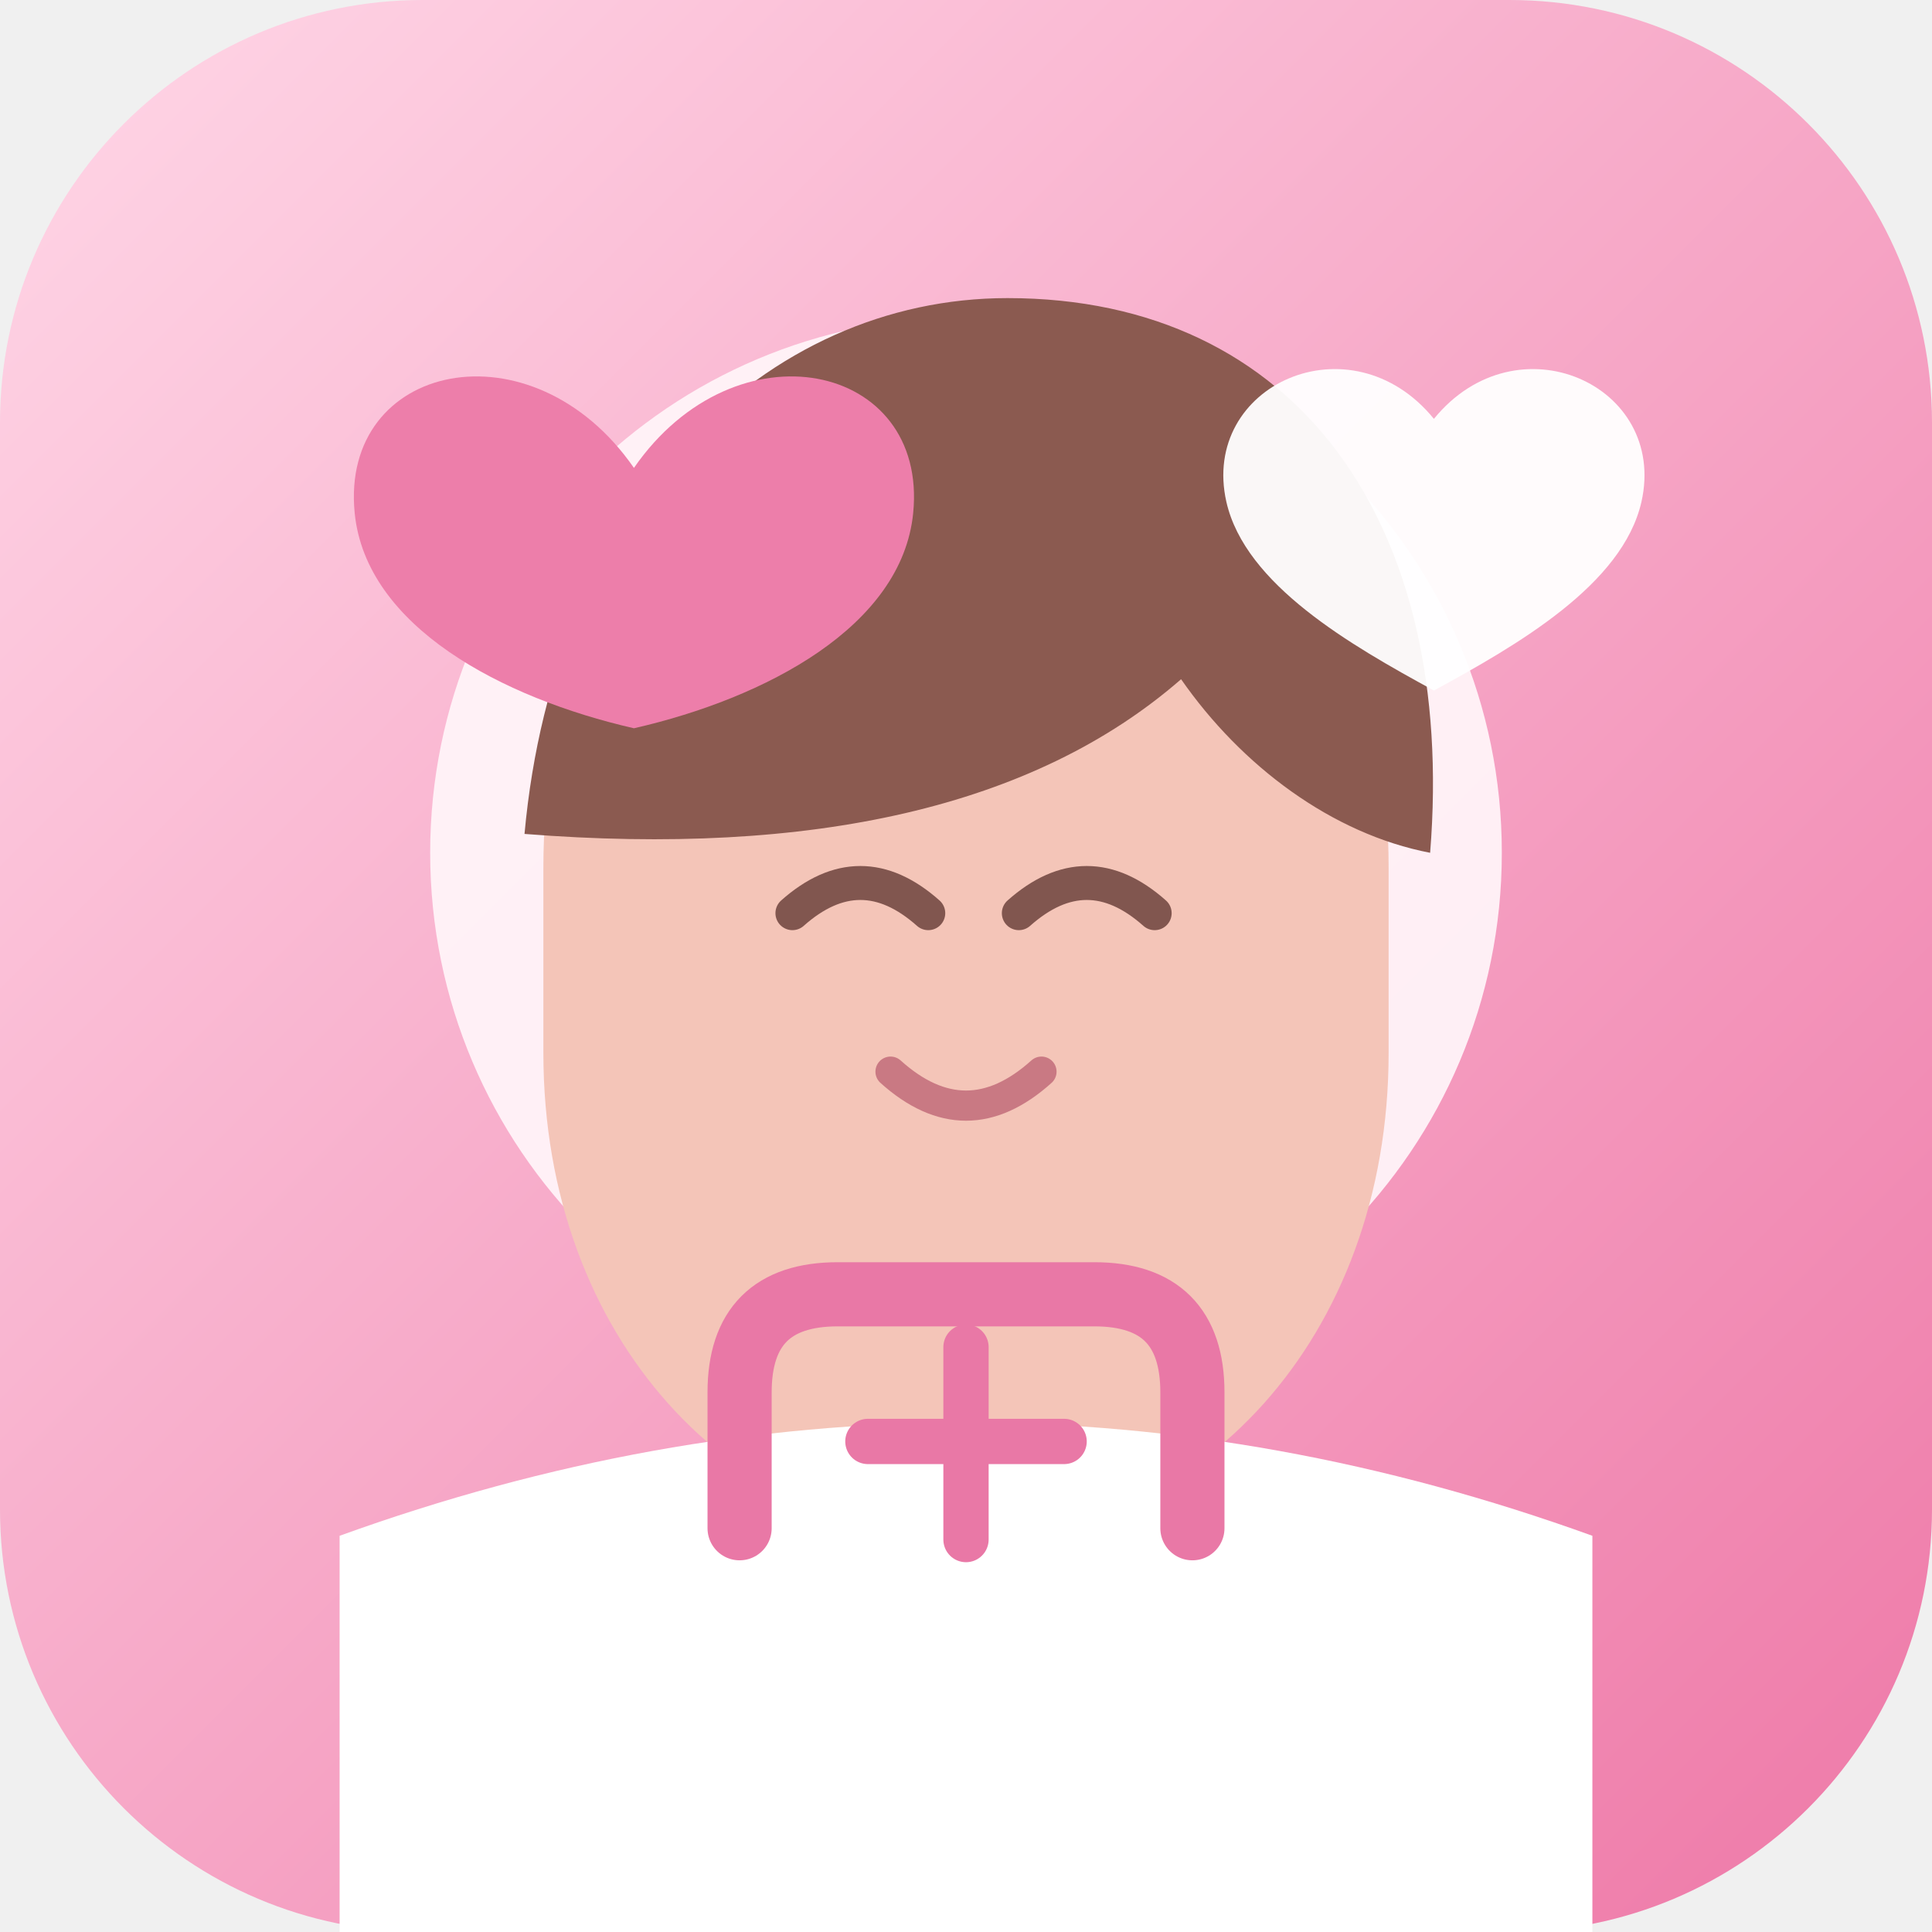
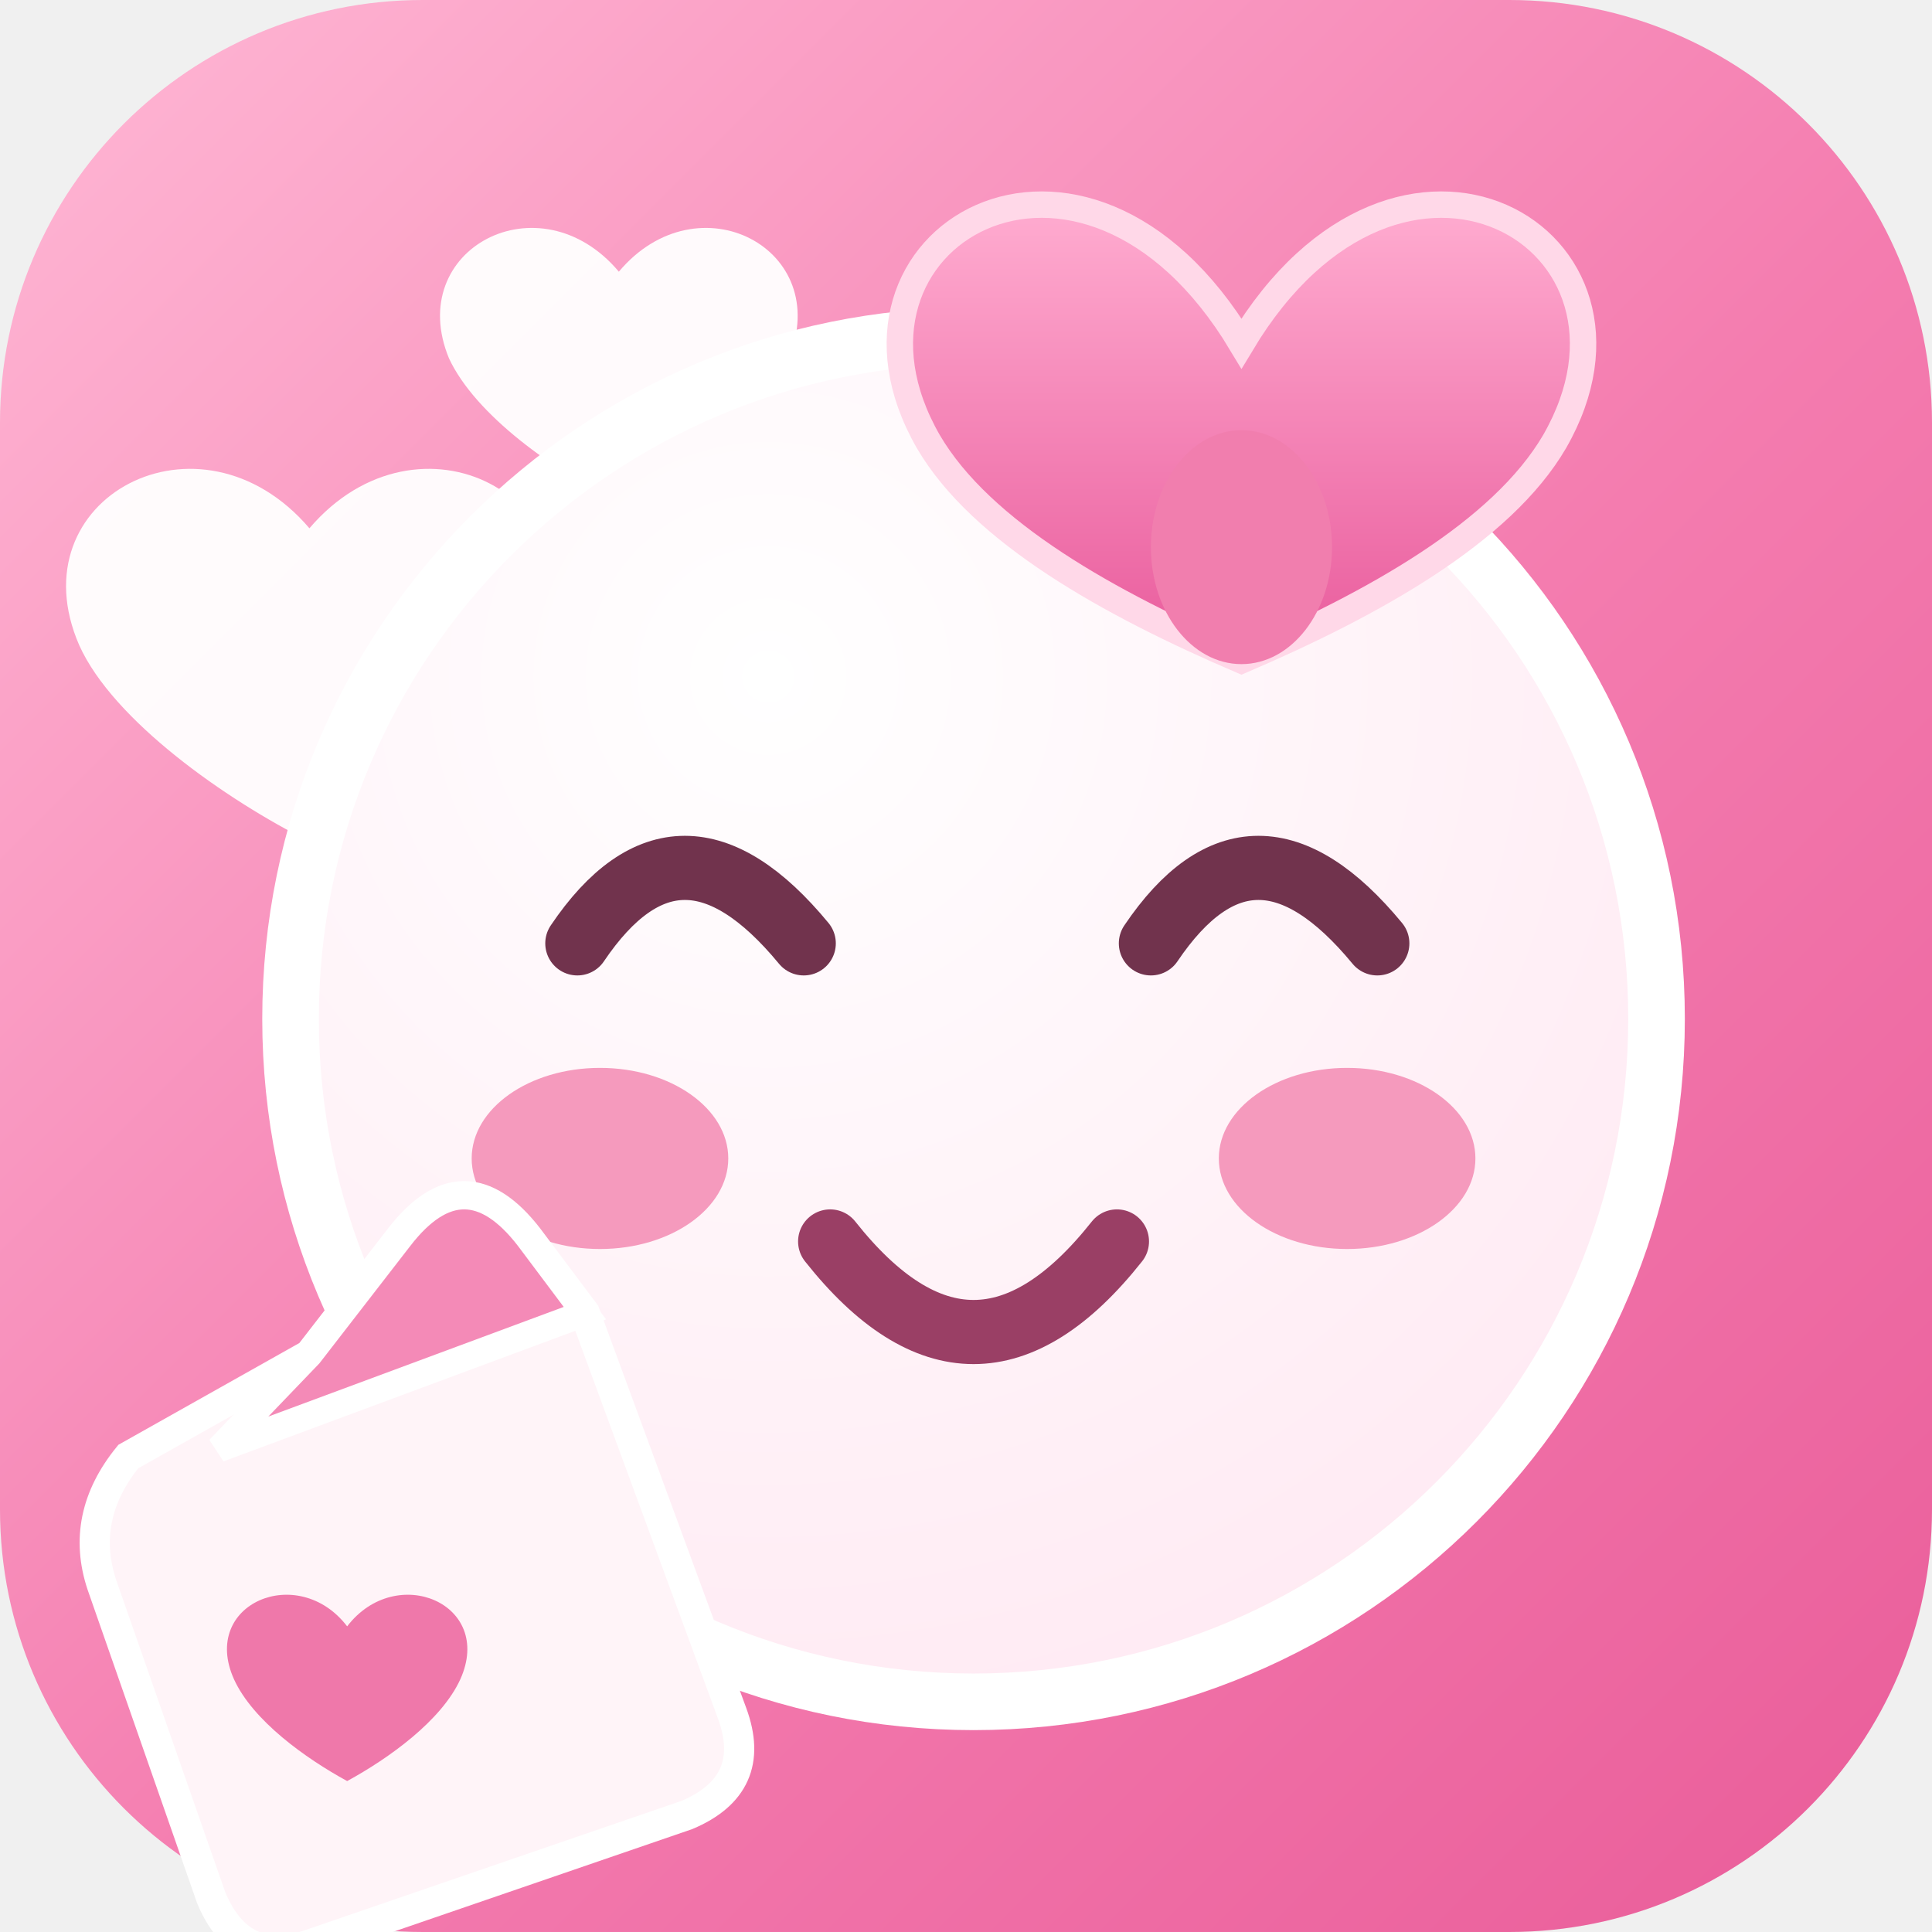
<svg xmlns="http://www.w3.org/2000/svg" viewBox="0 0 512 512">
  <defs>
-     <linearGradient id="p" x2="1" y2="1">
-       <stop stop-color="#ffd7e7" />
-       <stop offset="1" stop-color="#ee78a7" />
+     <linearGradient id="bg" x1="0" y1="0" x2="1" y2="1">
+       <stop stop-color="#ffb8d5" />
+       <stop offset=".55" stop-color="#f47caf" />
+       <stop offset="1" stop-color="#e95c99" />
+     </linearGradient>
+     <radialGradient id="face" cx=".35" cy=".25" r=".8">
+       <stop stop-color="#fff" />
+       <stop offset="1" stop-color="#ffeaf3" />
+     </radialGradient>
+     <linearGradient id="bow" x2="0" y2="1">
+       <stop stop-color="#ffacd0" />
+       <stop offset="1" stop-color="#e95b9c" />
    </linearGradient>
  </defs>
-   <rect width="512" height="512" rx="112" fill="url(#p)" />
-   <circle cx="256" cy="226" r="142" fill="#fff3f8" opacity=".95" />
-   <path d="M144 230c0-83 54-135 112-135s112 52 112 135v49c0 76-51 129-112 129s-112-53-112-129z" fill="#f4c5b8" />
-   <path d="M139 221c8-88 64-142 128-142 77 0 119 60 112 147-26-5-50-23-66-46-39 34-98 47-174 41z" fill="#8b5a50" />
-   <path d="M168 124c-27-39-78-28-74 12 3 30 39 49 74 57 35-8 71-27 74-57 4-40-47-51-74-12z" fill="#ed7eaa" />
-   <path d="M210 242q18-16 36 0M270 242q18-16 36 0" fill="none" stroke="#81564f" stroke-width="9" stroke-linecap="round" />
-   <path d="M236 284q20 18 40 0" fill="none" stroke="#c97983" stroke-width="8" stroke-linecap="round" />
-   <path d="M90 407q166-60 332 0v105H90z" fill="#fff" />
-   <path d="M196 405v-36q0-26 26-26h68q26 0 26 26v36" fill="none" stroke="#e978a6" stroke-width="17" stroke-linecap="round" />
-   <path d="M230 382h52M256 357v51" stroke="#e978a6" stroke-width="12" stroke-linecap="round" />
-   <path d="M380 111c-22-27-62-9-55 22 5 22 33 38 55 50 22-12 50-28 55-50 7-31-33-49-55-22z" fill="#fff" opacity=".95" />
+   <rect width="512" height="512" rx="112" fill="url(#bg)" />
+   <path d="M82 140c-29-34-78-8-61 31 9 20 39 41 61 52 22-11 52-32 61-52 17-39-32-65-61-31zM164 72c-21-25-57-6-45 23 7 15 28 30 45 38 17-8 38-23 45-38 12-29-24-48-45-23z" fill="#fff" opacity=".95" />
+   <circle cx="258" cy="270" r="181" fill="url(#face)" stroke="#fff" stroke-width="15" />
+   <path d="M153 250q27-40 60 0M305 250q27-40 60 0" fill="none" stroke="#71334d" stroke-width="17" stroke-linecap="round" />
+   <ellipse cx="159" cy="307" rx="34" ry="24" fill="#f59abd" />
+   <ellipse cx="357" cy="307" rx="34" ry="24" fill="#f59abd" />
+   <path d="M220 329q38 48 76 0" fill="none" stroke="#9a3f65" stroke-width="17" stroke-linecap="round" />
+   <path d="M329 91c-42-70-114-28-83 26 14 24 48 43 83 58 35-15 69-34 83-58 31-54-41-96-83-26z" fill="url(#bow)" stroke="#ffd8e8" stroke-width="7" />
+   <ellipse cx="329" cy="145" rx="24" ry="31" fill="#f17eae" />
+   <path d="M82 359l24-31q17-22 34 0l15 20 39 106q7 19-12 27l-99 34q-19 7-27-12l-29-83q-6-18 7-34z" fill="#fff4f8" stroke="#fff" stroke-width="8" />
+   <path d="M82 359l24-31q17-22 34 0l15 20-97 36z" fill="#f48ab7" stroke="#fff" stroke-width="7" />
+   <path d="M92 431c-13-17-39-6-30 14 5 11 19 21 30 27 11-6 25-16 30-27 9-20-17-31-30-14z" fill="#ef78aa" />
</svg>
